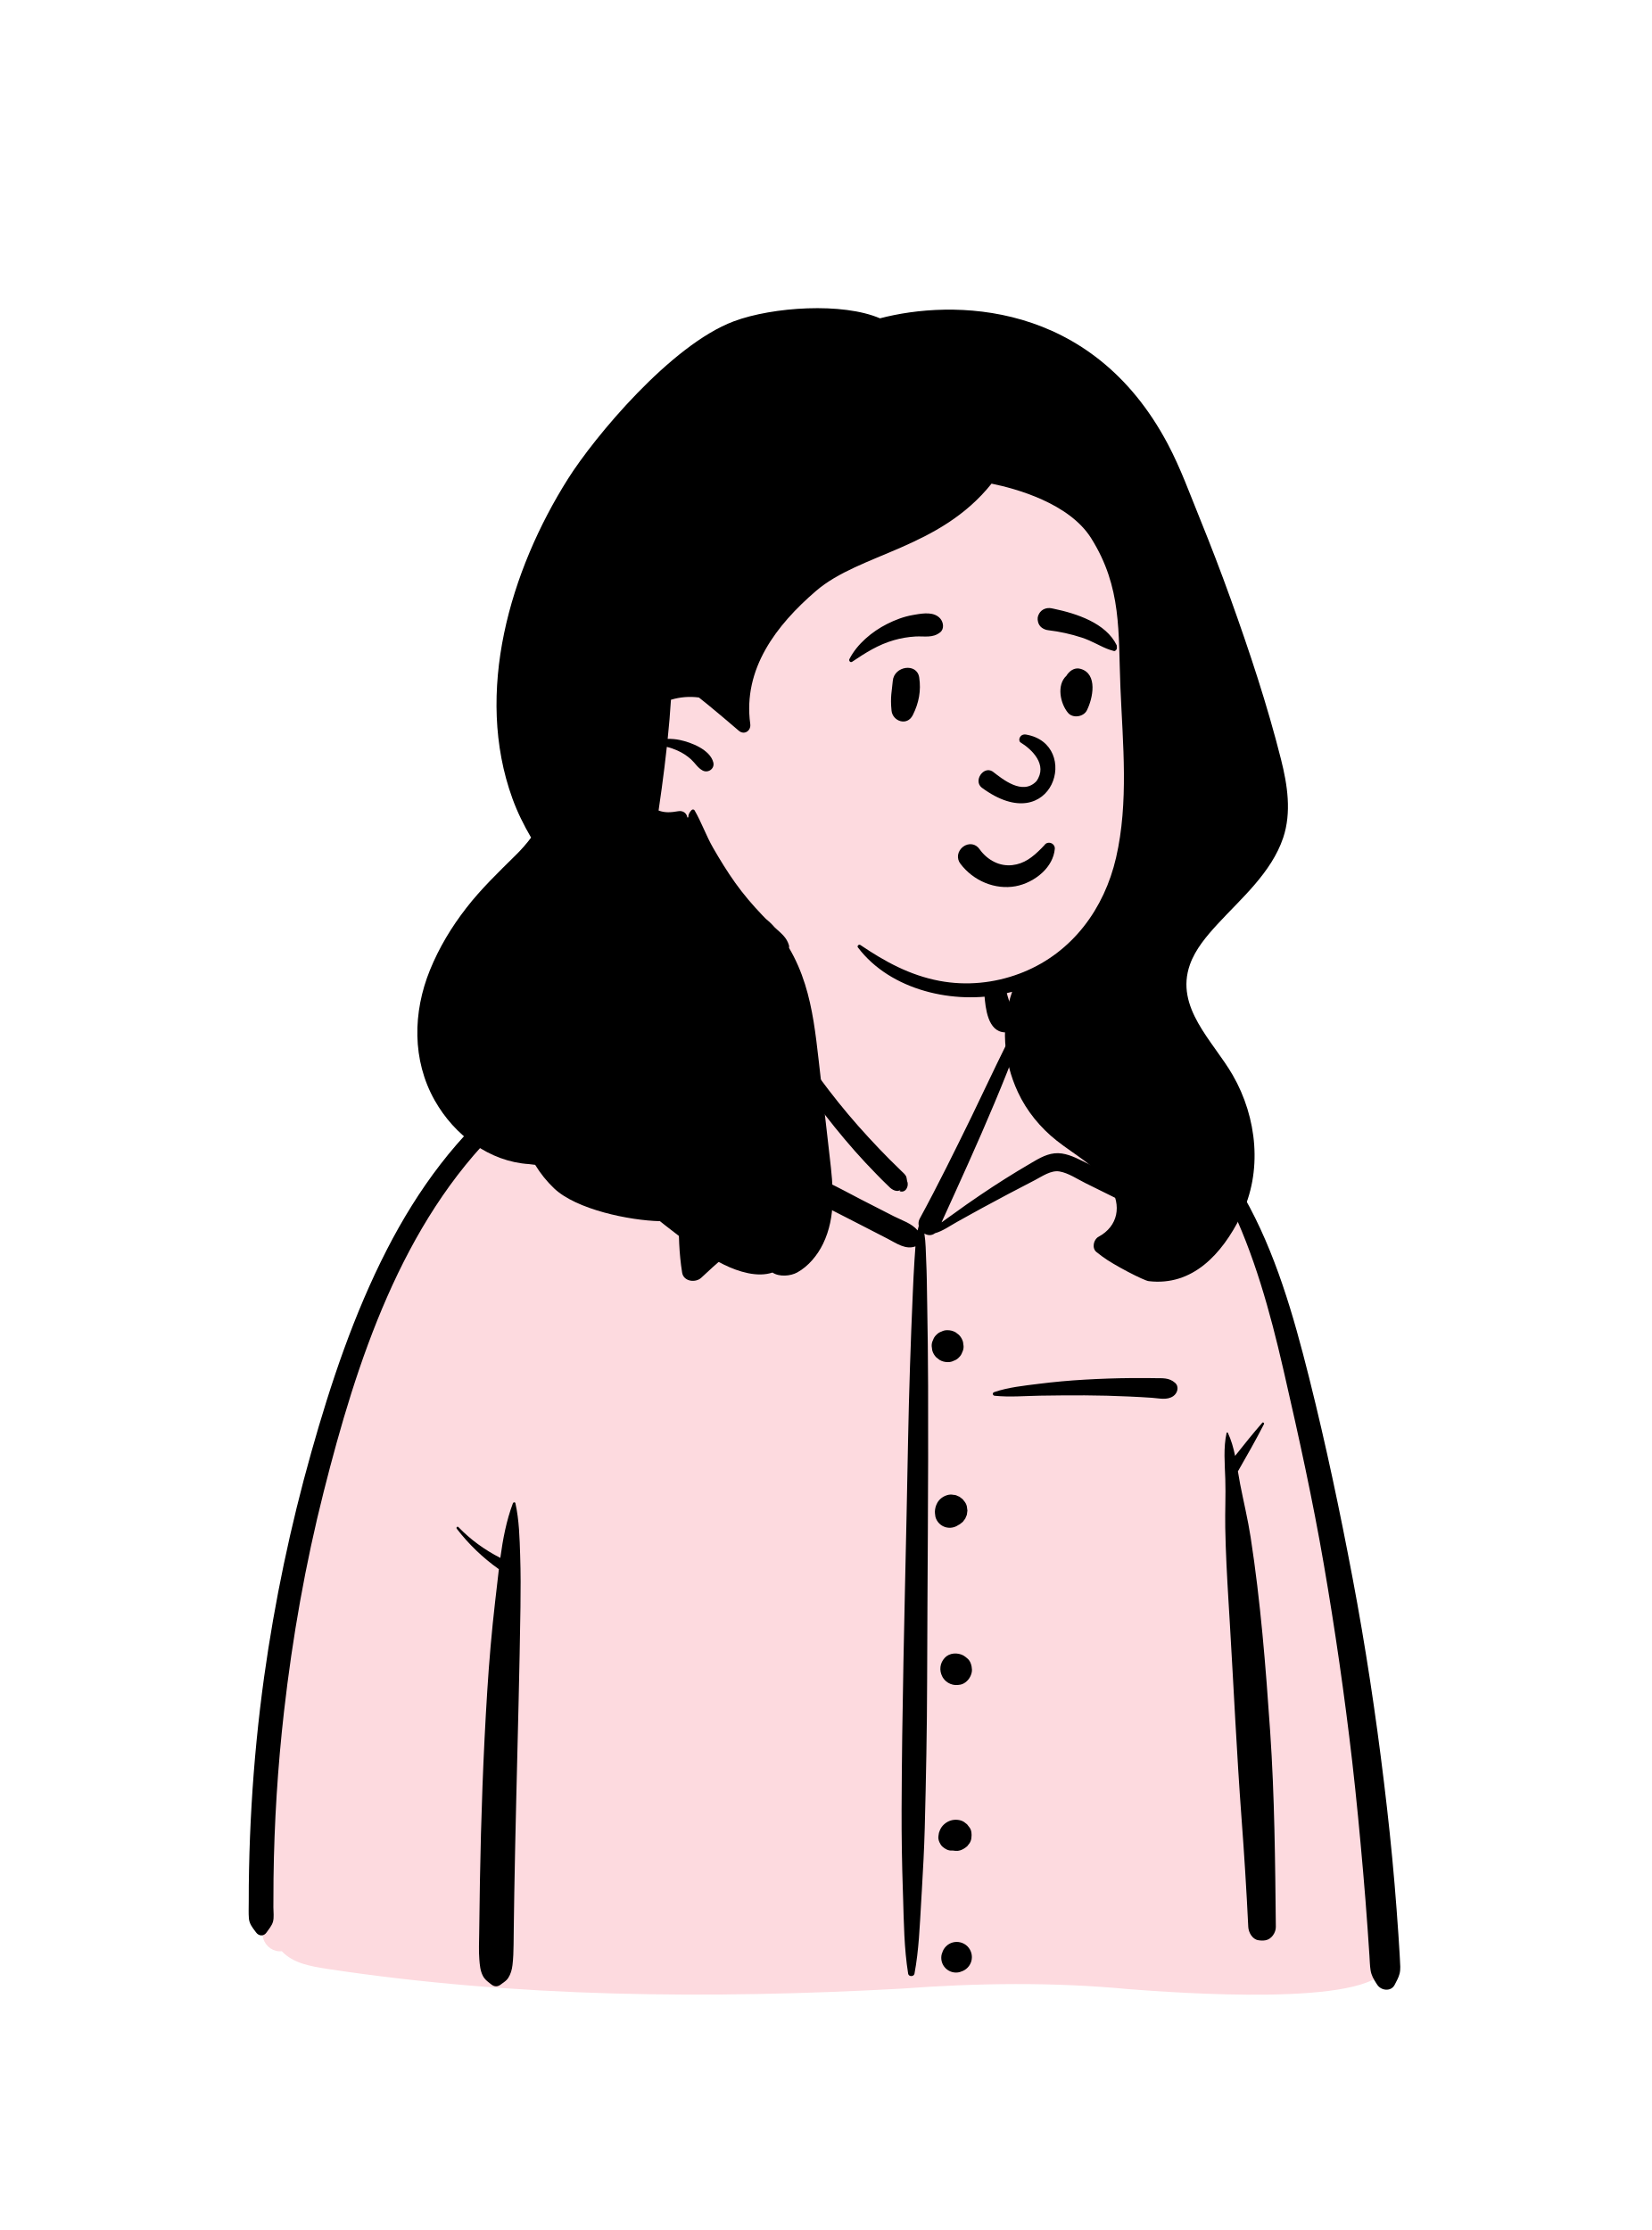
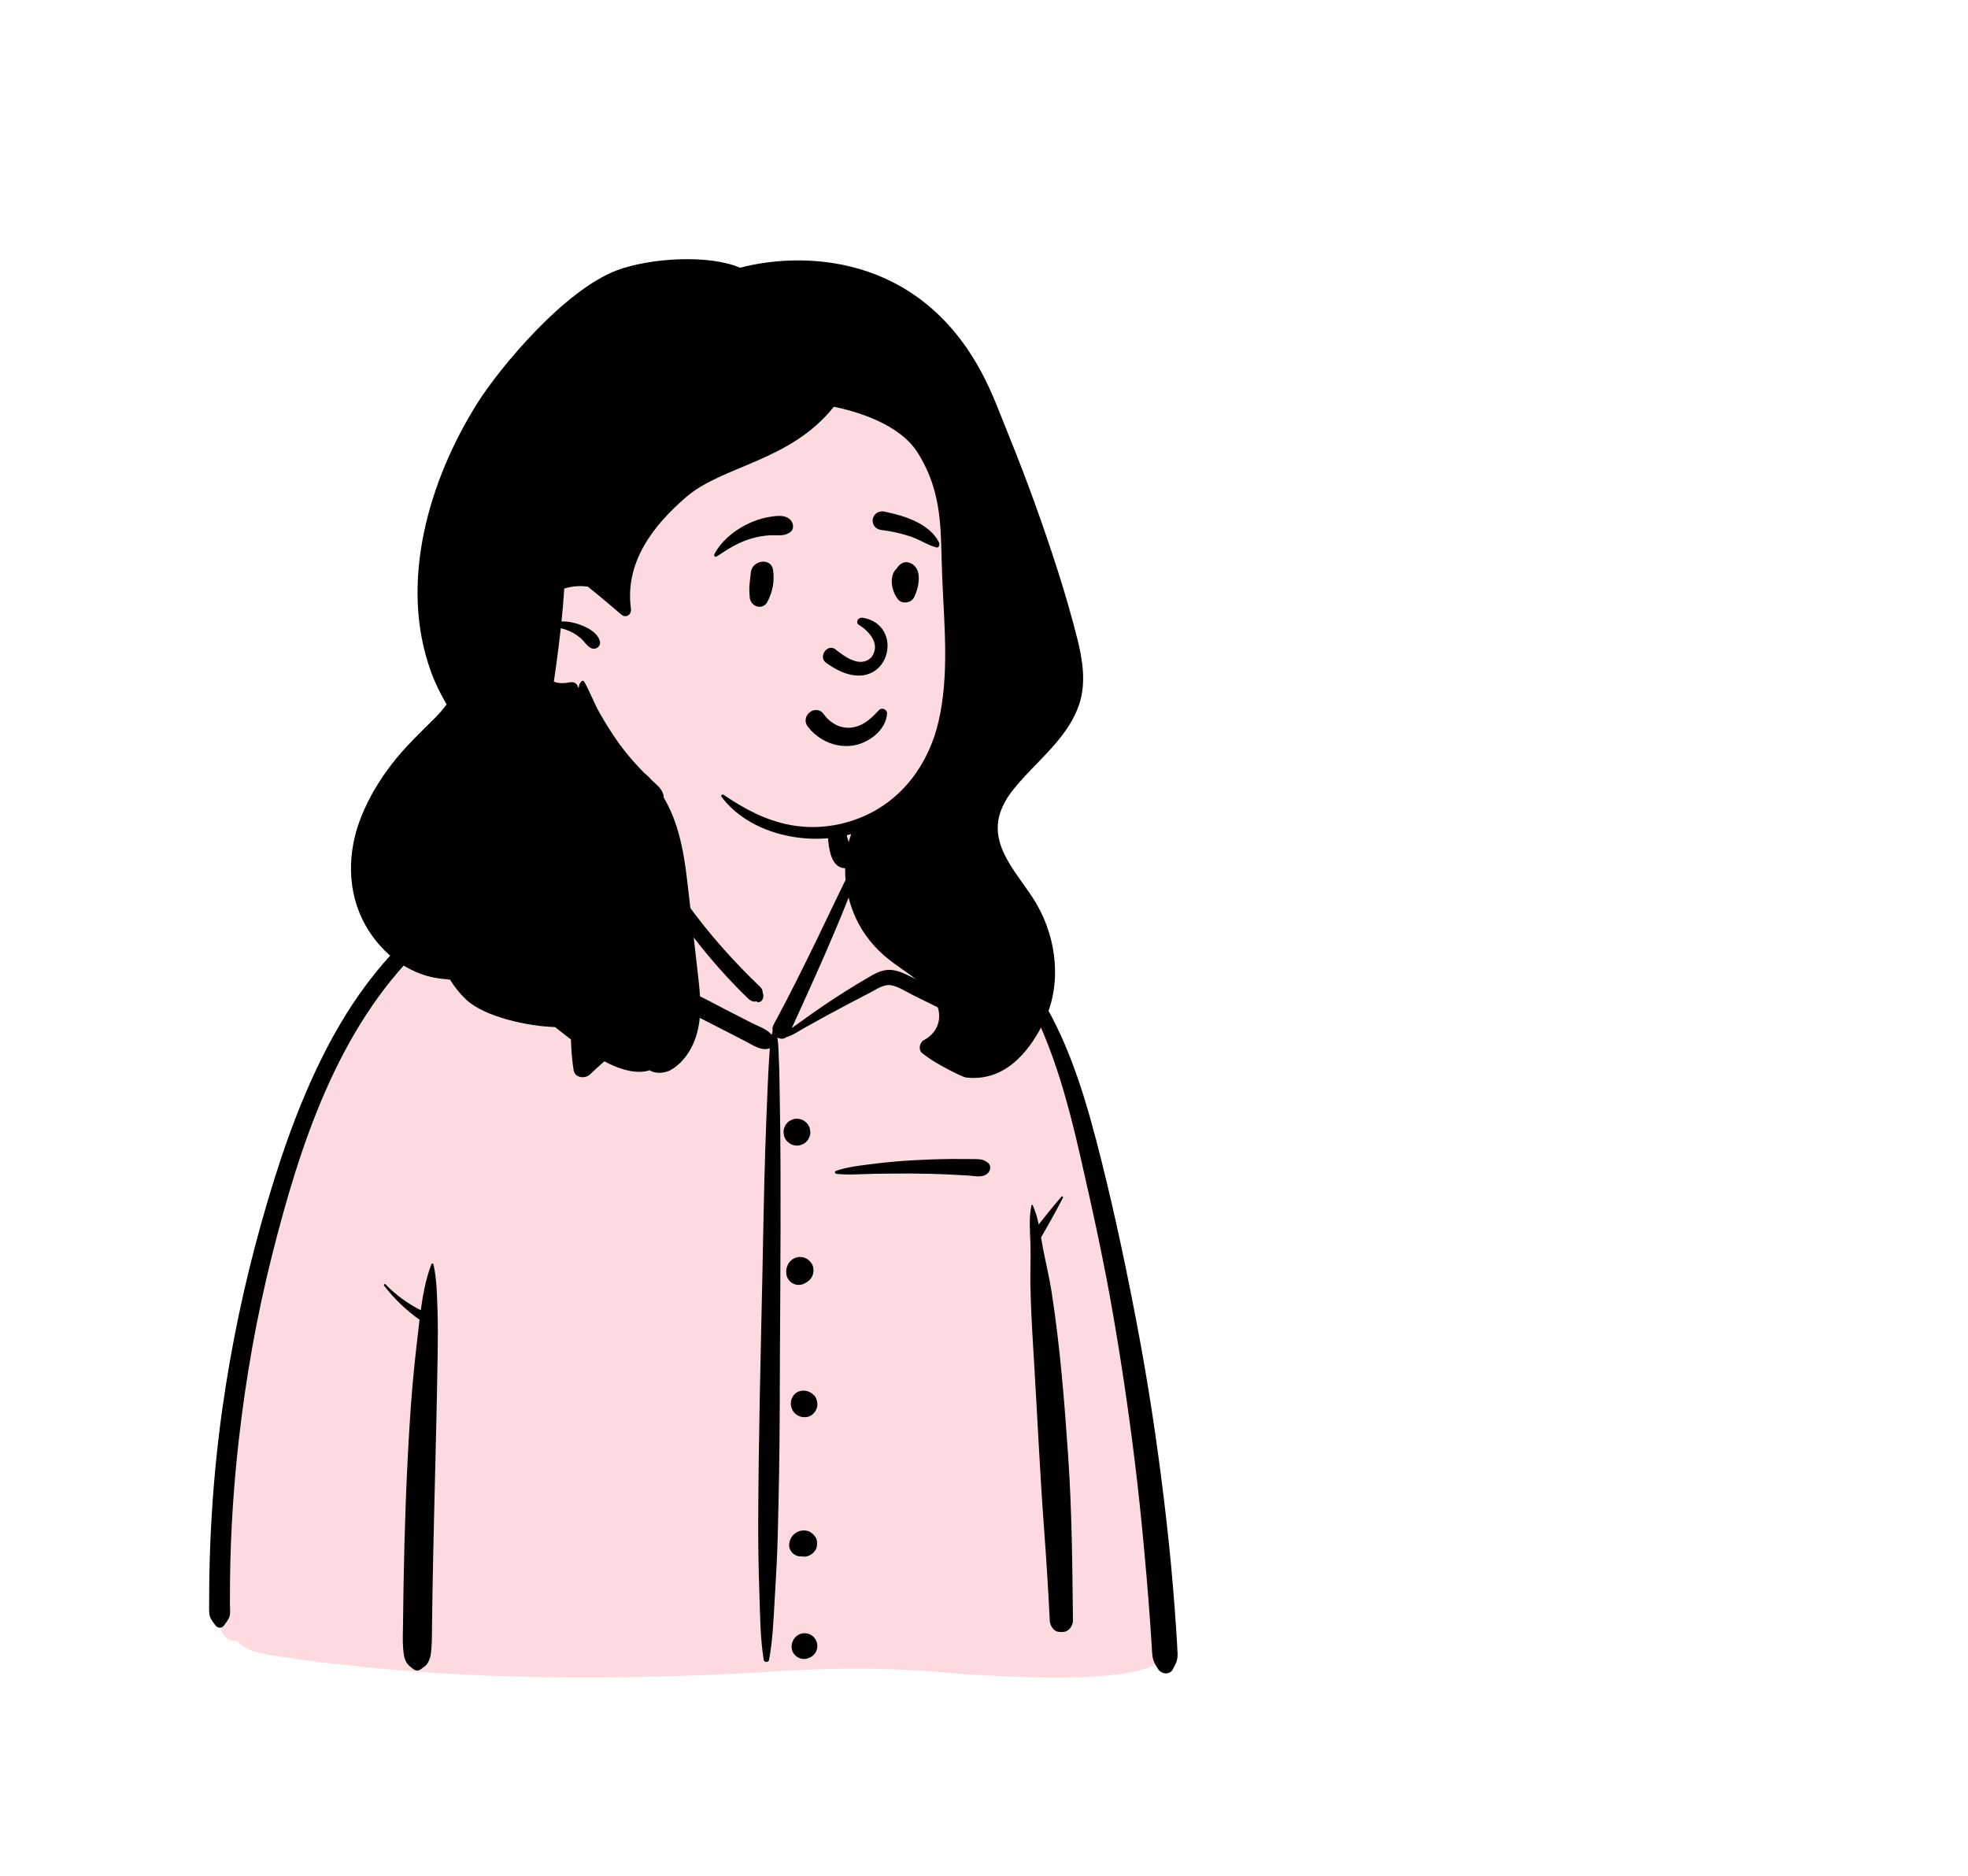
- <svg xmlns="http://www.w3.org/2000/svg" width="240" height="324" fill="none" id="girl">
+ <svg xmlns="http://www.w3.org/2000/svg" width="340" height="324" fill="none" id="girl">
  <path fill="#fddadf" fill-rule="evenodd" d="M47.464 286.051c27.601 4.194 55.703 4.405 83.533 2.882 11.014-.825 22.062-.974 33.068.081 6.503.484 35.016 2.664 37.345-3.163-1.466-31.027-4.436-62.318-13.545-92.159-3.747-10.596-6.965-19.39-14.277-28.158-2.304-2.394-7.274-7.415-10.122-9.052-2.467-1.419-3.498-.913-4.915-3.309-1.407-2.646-2.446-7.066-4.444-8.934-2.036-1.901-5.052-1.221-8.79-.609.687-9.284-3.597-11.649-9.499-13.415-10.375-3.961-20.62-1.971-23.231 10.663-4.842 0-7.561 2.084-10.501 4.087-1.202.819-.366 2.904-1.802 3.548-2.656.946-7.35.714-9.906 1.878-11.63 5.295-21.987 12.972-28.789 24.185-15.25 23.938-25.724 74.366-23.912 102.739-.794 1.246.304 3.032.584 4.372.352 1.165 1.493 1.94 2.684 1.808 1.662 1.788 4.232 2.186 6.519 2.556Z" clip-rule="evenodd" />
  <path fill="#000" fill-rule="evenodd" d="M161.709 155.78c-.169-.094-.02-.337.15-.257 8.186 3.842 14.465 10.582 18.884 18.369 4.575 8.063 7.182 17.218 9.431 26.166l.081.323c2.397 9.572 4.435 19.243 6.27 28.938 1.859 9.817 3.351 19.696 4.551 29.615.593 4.904 1.123 9.817 1.535 14.74.207 2.46.394 4.922.562 7.385.068.985.131 1.971.185 2.956l.039.74c.034.671.114 1.343-.052 2.005-.143.571-.445 1.087-.711 1.611-.525 1.035-1.965.864-2.531 0l-.164-.252c-.375-.58-.687-1.12-.805-1.842-.114-.699-.118-1.432-.169-2.138-.094-1.3-.174-2.601-.265-3.901a479.39 479.39 0 0 0-.646-8.204c-.471-5.395-.977-10.785-1.598-16.165a520.112 520.112 0 0 0-4.119-28.583c-1.595-9.266-3.611-18.438-5.714-27.599l-.218-.947c-3.682-15.994-9.357-34.413-24.696-42.96Zm-87.187 62.628c.06-.16.319-.197.363 0 .551 2.483.605 5.041.69 7.584.083 2.508.08 5.028.043 7.538-.135 9.224-.388 18.44-.607 27.663-.11 4.613-.212 9.226-.29 13.84-.03 1.731-.056 3.461-.076 5.192l-.026 2.282c-.013 1.009-.039 2.006-.162 3.014-.081.663-.254 1.295-.62 1.864-.26.403-.63.608-.99.882l-.068.052c-.46.364-.945.366-1.4 0l-.133-.105c-.435-.34-.811-.606-1.09-1.145-.386-.749-.448-1.562-.513-2.387-.1-1.251-.034-2.521-.021-3.776.026-2.517.06-5.034.105-7.551.162-9.23.482-18.461 1.066-27.675.275-4.339.648-8.693 1.148-13.015l.095-.81c.152-1.272.29-2.566.446-3.865a28.46 28.46 0 0 1-6.118-5.879c-.129-.166.083-.399.238-.238 1.783 1.846 3.827 3.319 6.09 4.476.37-2.718.88-5.422 1.83-7.941Zm38.884-82.276c.032-.025.082-.035.112 0 .5.584.399 1.476.415 2.215l.002.069c.036 1.081.043 2.159.039 3.24l-.011 3.444c-.002.473-.04.966-.016 1.442l.013.184c.263.27.385.659.296 1.049-.016.502-.278.92-.661 1.183l.819 1.162.82 1.162c1.69 2.398 3.399 4.775 5.179 7.106a97.074 97.074 0 0 0 5.78 6.865 114.69 114.69 0 0 0 3.028 3.172c.418.421.848.831 1.272 1.247l.422.417c.25.25.564.497.73.813.097.187.119.647.154.723.313.687-.221 1.783-1.107 1.44l.04-.026c.161-.113.058-.114-.31-.005a1.405 1.405 0 0 1-.654-.16l-.061-.034c-.287-.145-.543-.427-.775-.653l-.058-.055c-.533-.499-1.04-1.029-1.551-1.551a88.627 88.627 0 0 1-3.115-3.342 104.688 104.688 0 0 1-5.723-7.092c-1.84-2.489-3.549-5.106-5.02-7.83a54.926 54.926 0 0 1-1.559-3.154c-.955-.307-1.176-1.322-1.11-2.466-.352-.821-.669-1.658-.857-2.513-.026-.118.125-.228.215-.126.306.347.588.717.86 1.096.164-.802.371-1.541.469-2.011l.423-2.078c-2.385-.124-4.997.856-6.641 2.572-.089.447-.432.767-.767 1.184a7.242 7.242 0 0 0-.966 1.574c-.553 1.242-.241 3.072-1.313 3.983a1.04 1.04 0 0 1-.366.201c.509 2.496.278 5.246.267 7.778v.222c.002 2.834-.092 5.67-.202 8.501l-.111 2.802c-.144 3.737-.238 7.476.125 11.193a83.088 83.088 0 0 1 8.709-6.745l.984-.658c1.178-.791 2.386-1.604 3.676-2.17 1.688-.741 3.294-.486 4.923.273 1.623.757 3.198 1.635 4.79 2.455 1.619.833 3.241 1.66 4.863 2.489 1.074.549 2.648 1.044 3.436 2.055.05-.223.109-.446.177-.669a1.473 1.473 0 0 1 .142-1.053c2.647-4.866 5.096-9.848 7.528-14.824 1.232-2.519 2.402-5.067 3.635-7.583l1.199-2.452.604-1.223c.302-.61.617-1.214.923-1.823.129-.257.291-.512.417-.772l.06-.13c.003-.007.293-.921.069-.834l-.019.01c-.115.065-.207-.079-.132-.171.317-.393.759-.045.94.318.499 1-.415 2.569-.767 3.527l-.019.053c-1.091 3.09-2.327 6.122-3.593 9.143-2.427 5.793-5.035 11.496-7.636 17.21l-.031.098c.555-.426 1.147-.812 1.654-1.188 1.28-.948 2.597-1.849 3.912-2.748a127.185 127.185 0 0 1 7.406-4.666l.504-.295c1.258-.733 2.504-1.328 3.996-1.108 1.387.205 2.677.95 3.93 1.556l.129.062 3.871 1.841a155.86 155.86 0 0 0-1.329-4.931 179.382 179.382 0 0 0-6.28-18.205l-.35-.863c-.473-1.184-.945-2.476-2.299-2.84-1.353-.365-2.905.176-4.142-.596-.112-.07-.098-.256.038-.29l.763-.192c1.433-.357 3.113-.716 4.468-.369 1.474.378 2.694 1.616 3.409 2.903.796 1.432 1.357 3.034 1.96 4.56l.096.241a175.45 175.45 0 0 1 1.997 5.214 176.292 176.292 0 0 1 3.485 10.603c.507 1.721.987 3.449 1.448 5.182.133.498.352 1.103.531 1.733.206.201.401.425.584.68.303.424.085.921-.292 1.175-.014.434-.11.842-.341 1.191-.899 1.365-3.275 1.014-3.179-.821.015-.281.124-.549.29-.776l-.005-.037-.019-.067c-.412-.198-.826-.418-1.263-.634l-4.063-2.009c-1.177-.581-2.481-1.48-3.79-1.702-1.22-.207-2.507.703-3.555 1.251l-.068.036a388.649 388.649 0 0 0-7.555 3.995c-1.223.661-2.431 1.349-3.649 2.018-1.019.559-2.118 1.362-3.263 1.677-.489.381-1.07.33-1.537.042.213 1.322.2 2.679.266 4.03.088 1.807.101 3.619.13 5.429l.012.678c.077 4 .118 8.001.133 12.002.054 14.247-.103 28.498-.14 42.744-.018 7.158-.16 14.322-.346 21.478-.079 3.032-.244 6.06-.422 9.087l-.097 1.652c-.208 3.484-.33 7.006-.975 10.444-.084.448-.842.459-.917 0-.593-3.684-.626-7.447-.74-11.174l-.024-.744c-.137-4.001-.202-8-.189-12.002.051-14.253.422-28.496.724-42.745.153-7.159.255-14.321.492-21.477.118-3.581.252-7.16.411-10.739.071-1.598.139-3.195.245-4.791l.048-.684c.033-.446.06-.886.092-1.323-1.441.527-2.76-.449-4.056-1.116-1.495-.769-2.989-1.539-4.484-2.307l-1.496-.766-2.995-1.529c-1.348-.688-2.387-1.373-3.825-.566-5.181 2.908-9.942 6.777-14.256 10.837-.828.779-2.576.569-2.785-.736-.896-5.574-.351-11.229.106-16.821l.168-2.076c.204-2.479.427-4.958.723-7.428.133-1.104.265-2.208.411-3.311l.112-.826c.182-1.307.302-2.606.691-3.859a.908.908 0 0 1-.347-.205c-1.17-1.111-.606-3.038-.072-4.358.527-1.304 1.331-2.442 2.338-3.422.219-.213.529-.351.84-.358 2.441-1.618 5.118-2.425 7.905-1.542.078-.375.158-.748.242-1.121l.086-.373c.217-.925.297-2.453 1.095-3.072Zm25.015 146.089a2.22 2.22 0 0 1 2.142.567 2.22 2.22 0 0 1 .566 2.142 2.205 2.205 0 0 1-1.458 1.514l-.08.024-.123.052c-.38.102-.76.102-1.139 0a2.153 2.153 0 0 1-1.497-1.497 2.162 2.162 0 0 1 0-1.14l.052-.124c.104-.373.293-.697.566-.971.274-.273.598-.462.971-.567Zm44.973-75.502c.124-.143.326.04.248.192-1.179 2.314-2.494 4.611-3.786 6.866.103.625.206 1.245.324 1.849.503 2.575 1.12 5.104 1.522 7.704 1.445 9.346 2.195 18.793 2.839 28.223.646 9.463.728 18.931.825 28.413.009.822-.623 1.777-1.47 1.932-.388.071-.678.057-1.065 0-.881-.13-1.432-1.14-1.47-1.932a593.56 593.56 0 0 0-.986-15.883c-.698-9.381-1.125-18.786-1.689-28.176l-.198-3.282c-.213-3.556-.408-7.115-.472-10.676-.042-2.36.084-4.719.007-7.076-.072-2.175-.293-4.541.187-6.679.018-.08.144-.1.181-.024.498 1.05.814 2.192 1.058 3.356 1.285-1.625 2.593-3.255 3.945-4.807Zm-84.169-57.476c.18-.013.174.258 0 .278-2.521.293-4.957 1.319-7.338 2.192l-.204.074c-2.406.873-4.751 1.888-7.008 3.099-4.413 2.366-8.465 5.417-12.048 8.91-14.304 13.943-20.822 34.05-25.599 52.945-2.654 10.498-4.541 21.173-5.764 31.931a241.047 241.047 0 0 0-1.524 24.238 311.85 311.85 0 0 0-.02 4.216c0 .645.115 1.456-.057 2.081-.16.579-.61 1.09-.943 1.572-.395.573-1.105.543-1.505 0l-.148-.197c-.427-.567-.844-1.109-.905-1.849-.066-.794-.02-1.612-.023-2.41-.006-1.606.014-3.213.046-4.819.062-3.078.183-6.156.363-9.23a234.77 234.77 0 0 1 1.83-18.652 245.21 245.21 0 0 1 6.841-32.587c2.84-10.086 6.203-20.141 10.995-29.483 4.45-8.674 10.287-16.743 17.989-22.805 3.581-2.819 7.48-5.169 11.684-6.938 2.12-.892 4.346-1.621 6.61-2.036 2.24-.411 4.469-.353 6.728-.53Zm39.63 115.152c.4-.003.846.085 1.189.306l.459.355c.124.159.248.319.371.48.286.374.324.978.265 1.424a1.67 1.67 0 0 1-.265.83l-.349.452c-.336.274-.615.469-1.022.6a1.674 1.674 0 0 1-.621.073l-.067-.004.04.005-.071-.008a4.698 4.698 0 0 1-.2-.022c-.045-.005-.091-.009-.136-.015a.706.706 0 0 0-.13-.001c-.517.048-1.036-.245-1.402-.581-.331-.304-.627-.947-.581-1.403l.02-.19a2.19 2.19 0 0 1 .199-.771c.132-.314.317-.591.569-.825.482-.448 1.071-.701 1.732-.705Zm-1.598-23.52c.685-.747 1.862-.802 2.712-.35.207.11.397.287.58.435.46.372.64 1.043.666 1.608.025.559-.27 1.223-.666 1.609l-.096.093c-.237.23-.576.431-.908.492-.534.098-.983.095-1.48-.115a2.276 2.276 0 0 1-1.047-.864l-.04-.067a.877.877 0 0 1-.049-.084l-.022-.044c-.476-.916-.348-1.953.35-2.713Zm.355-23.644c.309-.097.618-.11.927-.041.21 0 .405.053.587.159.197.055.368.154.513.299.174.103.313.242.417.417.205.224.344.488.416.791l.083.618-.083.618-.235.556-.194.252a1.166 1.166 0 0 1-.419.418 1.147 1.147 0 0 1-.39.257 2.18 2.18 0 0 1-1.82.323 2.146 2.146 0 0 1-1.502-1.502l-.042-.29c-.054-.391-.062-.607.048-1.103a2.96 2.96 0 0 1 .262-.655c.315-.553.828-.932 1.432-1.117Zm26.838-17.009a138.95 138.95 0 0 1 2.662.005l.666.009c1.114.017 2.069-.098 2.945.676.636.561.355 1.503-.248 1.926-.915.64-2.062.318-3.113.248a142.36 142.36 0 0 0-3.328-.186c-2.15-.097-4.3-.158-6.451-.167a321.78 321.78 0 0 0-6.443.045c-2.184.036-4.458.24-6.63.013-.298-.031-.366-.423-.071-.525 2.046-.709 4.349-.938 6.493-1.209a98.777 98.777 0 0 1 6.651-.606c2.286-.131 4.576-.213 6.867-.229Zm-26.842-6.957.073.002c.391.001.756.092 1.097.275l.073.041.469.362c.287.29.486.631.596 1.023l.082.617c.013.319-.054.616-.199.893a1.745 1.745 0 0 1-.479.746c-.21.226-.459.386-.746.479a1.736 1.736 0 0 1-.82.201l-.073-.001a2.308 2.308 0 0 1-1.169-.317l-.47-.362a2.313 2.313 0 0 1-.595-1.023l-.083-.616c-.012-.32.054-.618.2-.894.093-.287.253-.536.478-.746.21-.226.459-.386.746-.479.255-.134.528-.201.82-.201Zm6.87-54.459c.499-.723 1.404-.08 1.275.502.034 1.633.117 3.219.489 4.819.17.732.393 1.466.737 2.137l.144.282c.445.88.79 1.709.191 2.674-.282.455-.793.796-1.346.772-2.454-.106-2.791-3.522-2.94-5.43-.154-1.964.324-4.123 1.45-5.756Z" clip-rule="evenodd" />
  <path fill="#fddadf" fill-rule="evenodd" d="M169.838 95.119c-.8-13.147-5.065-28.051-17.615-34.506-27.667-11.108-64.044 16.865-65.97 45.442-.671 9.783 4.758 20.472 14.679 23.191 2.206 2.924 5.542 4.709 8.834 6.259 39.217 20.354 64.55 3.809 60.072-40.386Z" clip-rule="evenodd" />
  <path fill="#000" fill-rule="evenodd" d="M178.773 86.941a304.472 304.472 0 0 0-4.39-11.463c-1.5-3.69-2.855-7.46-4.718-10.976-11.125-20.995-31.356-20.995-41.814-18.252-5.423-2.337-15.581-1.678-21.228.431-9.142 3.415-20.286 16.848-24.097 22.883-8.412 13.326-13.662 31.062-8.074 46.46.73 2.012 1.662 3.876 2.71 5.673a22.136 22.136 0 0 1-2.263 2.577c-2.503 2.478-5.006 4.873-7.168 7.668-2.15 2.777-3.93 5.73-5.257 8.985-2.5 6.141-2.62 13.093.685 18.952 2.877 5.098 7.972 8.894 13.712 9.256.295.041.59.079.886.108a16.582 16.582 0 0 0 2.747 3.414c3.243 3.085 10.973 4.668 15.382 4.77.226.182.454.363.683.543 2.697 2.124 5.528 4.267 8.626 5.778 2.097 1.025 4.848 1.881 7.037 1.142.993.663 2.622.524 3.606-.019 1.619-.892 2.935-2.499 3.735-4.143 1.942-3.992 1.475-8.361.977-12.626-.55-4.711-1.078-9.424-1.615-14.135-.42-3.684-.859-7.429-1.979-10.978-.579-1.838-1.337-3.605-2.318-5.266a.859.859 0 0 0-.019-.41c-.321-1.045-.984-1.592-1.77-2.302a11.33 11.33 0 0 1-.302-.279 9.524 9.524 0 0 0-1.264-1.217 64.495 64.495 0 0 1-.515-.531c-1.422-1.49-2.766-3.056-3.959-4.734-1.158-1.628-2.204-3.327-3.199-5.058-1.012-1.76-1.682-3.703-2.691-5.45a.276.276 0 0 0-.429-.055c-.313.323-.514.682-.476 1.061l-.156.023c-.06-.571-.585-1.036-1.3-.911-1.068.186-1.947.256-2.873-.099.163-1.08.313-2.163.461-3.247.27-1.995.522-3.996.737-5.998.522.125 1.04.304 1.547.533a7.439 7.439 0 0 1 1.988 1.293c.574.529.972 1.241 1.673 1.609.807.42 1.781-.275 1.544-1.188-.479-1.845-3.194-2.902-4.874-3.251a7.778 7.778 0 0 0-1.755-.158 139.13 139.13 0 0 0 .477-5.686 9.602 9.602 0 0 1 4.063-.327c.448.357.896.71 1.329 1.067a269.222 269.222 0 0 1 4.462 3.758c.803.691 1.804.006 1.669-.972-1.103-8.019 3.807-14.398 9.556-19.339 6.363-5.472 17.932-6.109 25.499-15.587 3.486.71 11.267 2.817 14.479 7.936 4.495 7.173 3.908 13.6 4.25 21.738.343 8.143 1.213 16.637-.636 24.666-1.704 7.404-6.321 13.73-13.483 16.638-.177.072-.357.141-.536.209-3.704 1.397-7.745 1.792-11.641 1.057-4.312-.816-7.912-2.79-11.499-5.218-.207-.138-.51.145-.353.352 4.728 6.269 14.015 8.364 21.382 6.709.345-.078.687-.163 1.027-.256-1.648 4.741-1.316 9.944.83 14.56 1.291 2.777 3.26 5.18 5.658 7.076 2.643 2.088 5.922 3.775 7.756 6.706 1.679 2.686 1.181 5.704-1.695 7.256-.724.393-1.003 1.663-.285 2.221.275.211.549.427.83.638 1.61 1.216 6.032 3.498 6.748 3.583 6.359.754 10.635-3.917 13.376-9.427 3.217-6.467 2.381-14.348-1.165-20.507-2.843-4.941-8.444-9.811-6.217-16.065.794-2.234 2.419-4.138 3.997-5.858 1.8-1.959 3.735-3.794 5.461-5.823 1.716-2.014 3.237-4.206 4.086-6.734 1.24-3.694.623-7.688-.308-11.377-1.997-7.917-4.589-15.728-7.35-23.407Z" clip-rule="evenodd" />
  <path fill="#000" fill-rule="evenodd" d="M143.152 128.274a8.601 8.601 0 0 1-3.614-2.781 1.671 1.671 0 0 1-.338-1.297c.076-.467.352-.889.728-1.173.377-.284.849-.424 1.305-.353.397.062.791.279 1.104.73l.065.09a5.695 5.695 0 0 0 2.086 1.751 4.7 4.7 0 0 0 2.582.454c1.738-.196 2.935-1.136 4.208-2.413.158-.161.316-.327.474-.496a.746.746 0 0 1 .394-.303.864.864 0 0 1 .97.332c.097.143.153.32.135.524-.117 1.323-.808 2.503-1.79 3.43-1.091 1.03-2.537 1.742-3.898 1.992-1.499.275-3.027.078-4.411-.487Zm5.119-20.408c1.595.971 4.026 3.233 2.31 5.638-2.021 2.12-4.929-.311-6.362-1.411-1.329-.852-2.823 1.34-1.59 2.335 10.358 7.671 14.561-6.308 6.449-7.702-.894-.154-1.225.84-.807 1.14Zm-18.56-8.923c.176-2.189 3.508-2.686 3.84-.52.296 1.94-.053 3.723-.927 5.47-.834 1.668-2.932.89-3.091-.63-.213-2.037.068-2.958.178-4.32Zm25.365-.969c.465-.609 1.136-1.024 1.939-.79 2.511.735 1.771 4.301.889 6.037-.479.942-2.028 1.181-2.728.351-1.14-1.353-1.687-4.056-.236-5.39.039-.068.083-.138.136-.208Zm-22.487-8.608.397-.07c1.227-.212 2.752-.416 3.62.57.461.524.619 1.497 0 1.998-1.088.88-2.292.54-3.596.614a14.3 14.3 0 0 0-3.143.536c-2.272.65-4.123 1.835-6.063 3.137-.254.17-.514-.155-.393-.393 1.12-2.195 3.29-3.997 5.464-5.096 1.161-.587 2.43-1.073 3.714-1.296Zm20.198-.983.304.062c3.304.69 7.596 2.07 9.16 5.317.06.459-.003.557-.054.621l-.017.022c-.043.055-.076.13-.275.193a8.562 8.562 0 0 1-.168-.042c-.717-.188-1.284-.447-1.833-.716l-.596-.293c-.691-.34-1.388-.666-2.127-.907a25.038 25.038 0 0 0-4.844-1.07 1.988 1.988 0 0 1-.972-.37 1.464 1.464 0 0 1-.544-.827c-.116-.467-.082-.82.168-1.242.188-.316.458-.535.767-.661a1.798 1.798 0 0 1 1.031-.087Z" clip-rule="evenodd" />
</svg>
